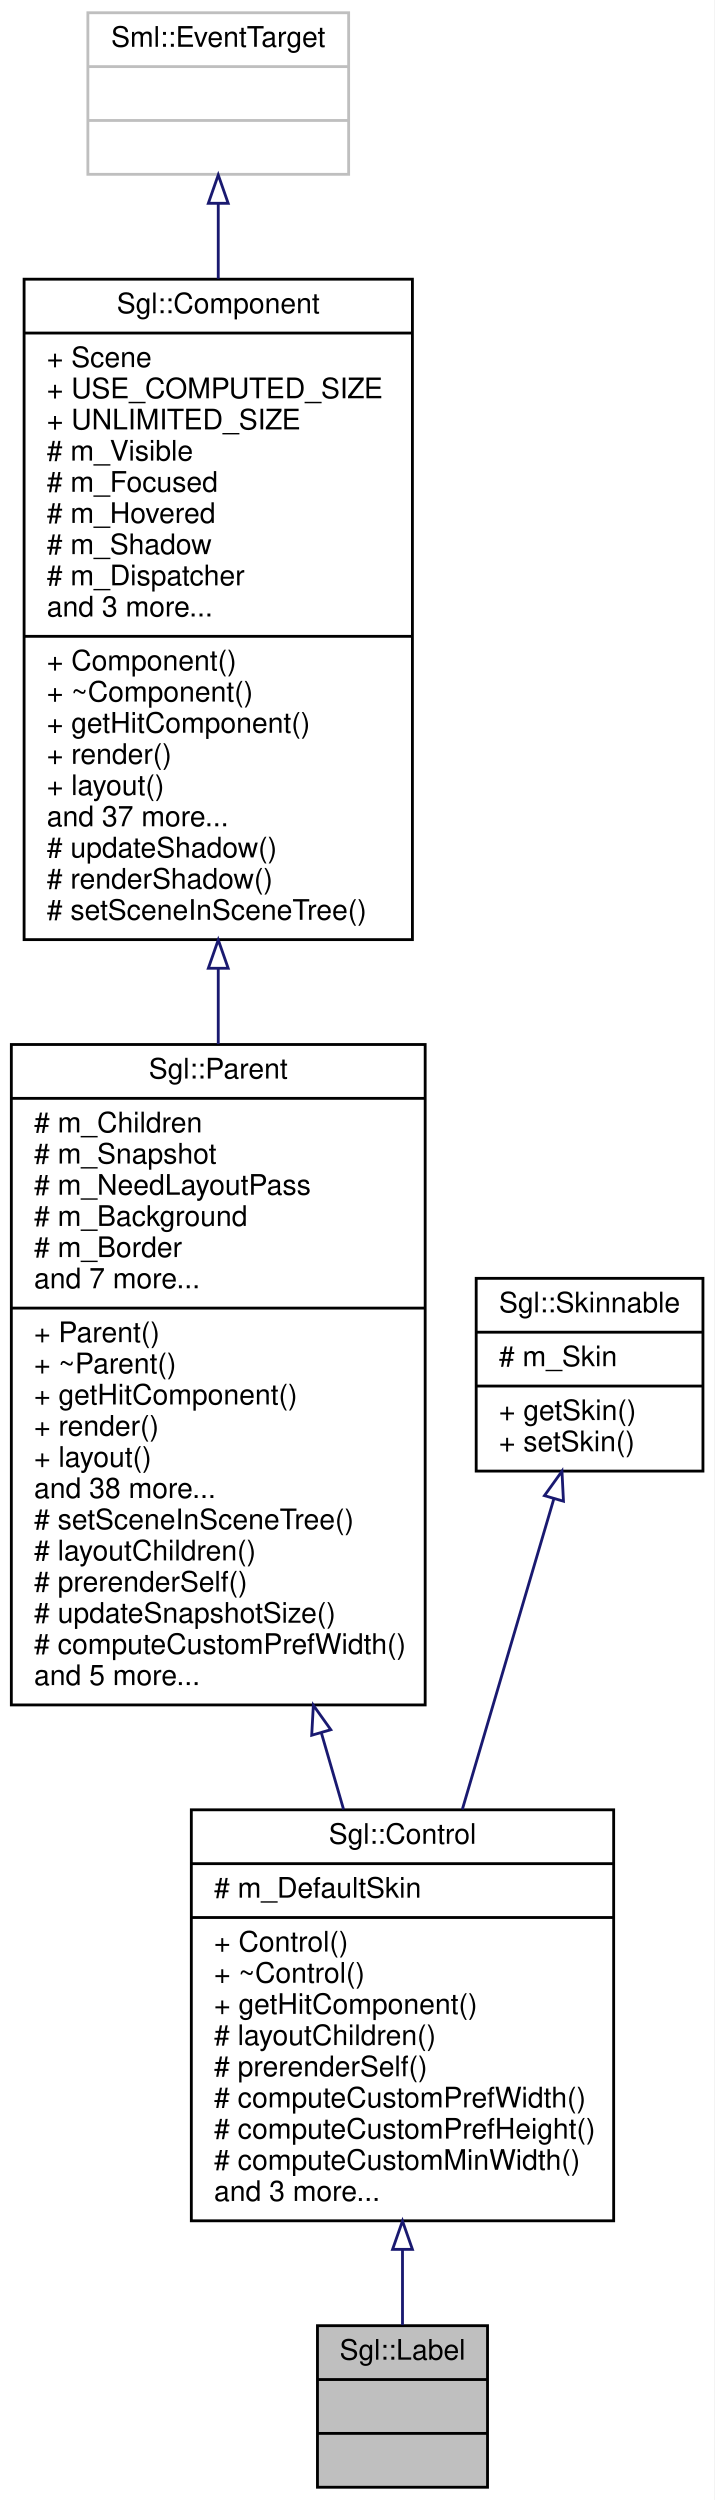
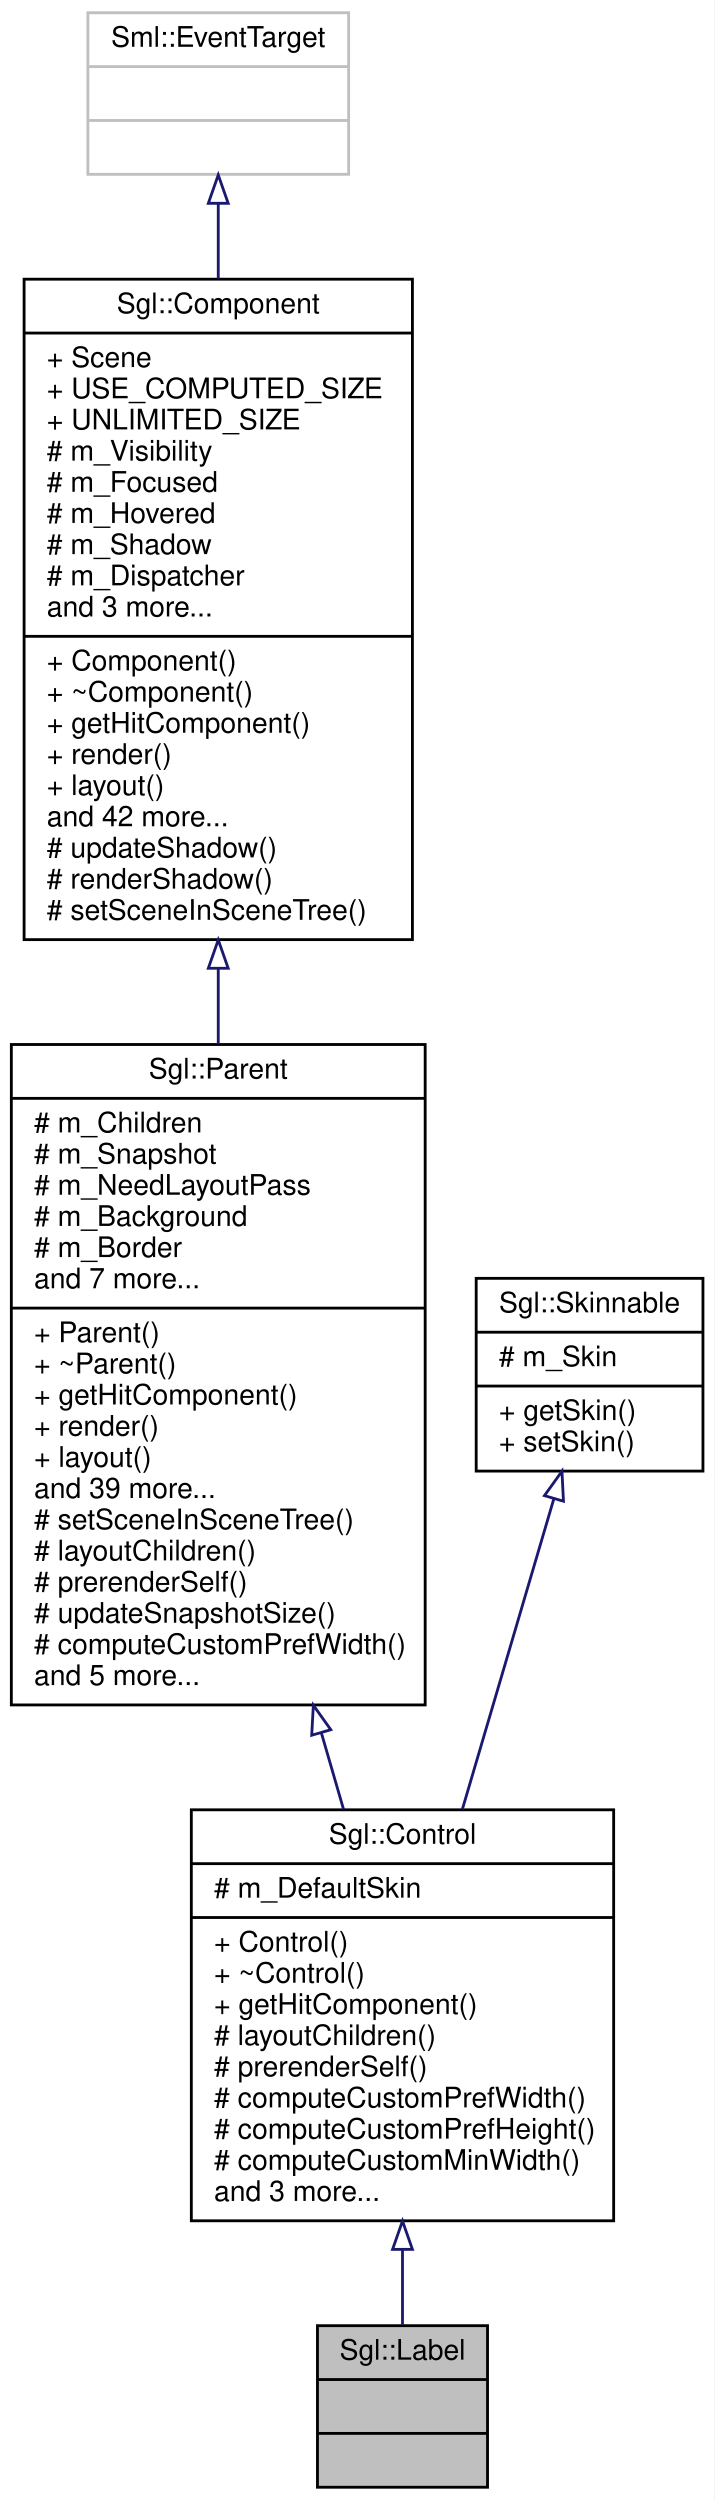
<svg xmlns="http://www.w3.org/2000/svg" xmlns:xlink="http://www.w3.org/1999/xlink" width="252pt" height="882pt" viewBox="0.00 0.00 252.00 882.00">
  <g id="graph0" class="graph" transform="scale(1 1) rotate(0) translate(4 878)">
    <polygon fill="white" stroke="transparent" points="-4,4 -4,-878 248,-878 248,4 -4,4" />
    <g id="node1" class="node">
      <g id="a_node1">
        <a xlink:title=" ">
          <polygon fill="#bfbfbf" stroke="black" points="108,-0.5 108,-57.5 168,-57.5 168,-0.5 108,-0.5" />
          <text text-anchor="middle" x="138" y="-45.5" font-family="Helvetica,sans-Serif" font-size="10.00">Sgl::Label</text>
          <polyline fill="none" stroke="black" points="108,-38.5 168,-38.5 " />
          <text text-anchor="middle" x="138" y="-26.5" font-family="Helvetica,sans-Serif" font-size="10.00"> </text>
          <polyline fill="none" stroke="black" points="108,-19.5 168,-19.5 " />
          <text text-anchor="middle" x="138" y="-7.5" font-family="Helvetica,sans-Serif" font-size="10.00"> </text>
        </a>
      </g>
    </g>
    <g id="node2" class="node">
      <g id="a_node2">
        <a xlink:href="class_sgl_1_1_control.html" target="_top" xlink:title=" ">
          <polygon fill="white" stroke="black" points="63.5,-94.5 63.5,-239.5 212.5,-239.5 212.5,-94.5 63.5,-94.5" />
          <text text-anchor="middle" x="138" y="-227.5" font-family="Helvetica,sans-Serif" font-size="10.00">Sgl::Control</text>
          <polyline fill="none" stroke="black" points="63.5,-220.5 212.5,-220.5 " />
          <text text-anchor="start" x="71.5" y="-208.5" font-family="Helvetica,sans-Serif" font-size="10.00"># m_DefaultSkin</text>
          <polyline fill="none" stroke="black" points="63.5,-201.5 212.5,-201.5 " />
          <text text-anchor="start" x="71.5" y="-189.5" font-family="Helvetica,sans-Serif" font-size="10.00">+ Control()</text>
          <text text-anchor="start" x="71.5" y="-178.5" font-family="Helvetica,sans-Serif" font-size="10.00">+ ~Control()</text>
          <text text-anchor="start" x="71.5" y="-167.5" font-family="Helvetica,sans-Serif" font-size="10.00">+ getHitComponent()</text>
          <text text-anchor="start" x="71.5" y="-156.5" font-family="Helvetica,sans-Serif" font-size="10.00"># layoutChildren()</text>
          <text text-anchor="start" x="71.5" y="-145.5" font-family="Helvetica,sans-Serif" font-size="10.00"># prerenderSelf()</text>
          <text text-anchor="start" x="71.5" y="-134.5" font-family="Helvetica,sans-Serif" font-size="10.00"># computeCustomPrefWidth()</text>
          <text text-anchor="start" x="71.5" y="-123.5" font-family="Helvetica,sans-Serif" font-size="10.00"># computeCustomPrefHeight()</text>
          <text text-anchor="start" x="71.5" y="-112.5" font-family="Helvetica,sans-Serif" font-size="10.00"># computeCustomMinWidth()</text>
          <text text-anchor="start" x="71.5" y="-101.5" font-family="Helvetica,sans-Serif" font-size="10.00">and 3 more...</text>
        </a>
      </g>
    </g>
    <g id="edge1" class="edge">
      <path fill="none" stroke="midnightblue" d="M138,-84.39C138,-74.86 138,-65.71 138,-57.71" />
      <polygon fill="none" stroke="midnightblue" points="134.5,-84.42 138,-94.42 141.5,-84.42 134.5,-84.42" />
    </g>
    <g id="node3" class="node">
      <g id="a_node3">
        <a xlink:href="class_sgl_1_1_parent.html" target="_top" xlink:title=" ">
          <polygon fill="white" stroke="black" points="0,-276.5 0,-509.5 146,-509.5 146,-276.5 0,-276.5" />
          <text text-anchor="middle" x="73" y="-497.5" font-family="Helvetica,sans-Serif" font-size="10.00">Sgl::Parent</text>
          <polyline fill="none" stroke="black" points="0,-490.5 146,-490.5 " />
          <text text-anchor="start" x="8" y="-478.5" font-family="Helvetica,sans-Serif" font-size="10.00"># m_Children</text>
          <text text-anchor="start" x="8" y="-467.5" font-family="Helvetica,sans-Serif" font-size="10.00"># m_Snapshot</text>
          <text text-anchor="start" x="8" y="-456.5" font-family="Helvetica,sans-Serif" font-size="10.00"># m_NeedLayoutPass</text>
          <text text-anchor="start" x="8" y="-445.5" font-family="Helvetica,sans-Serif" font-size="10.00"># m_Background</text>
          <text text-anchor="start" x="8" y="-434.5" font-family="Helvetica,sans-Serif" font-size="10.00"># m_Border</text>
          <text text-anchor="start" x="8" y="-423.5" font-family="Helvetica,sans-Serif" font-size="10.00">and 7 more...</text>
          <polyline fill="none" stroke="black" points="0,-416.5 146,-416.5 " />
          <text text-anchor="start" x="8" y="-404.5" font-family="Helvetica,sans-Serif" font-size="10.00">+ Parent()</text>
          <text text-anchor="start" x="8" y="-393.5" font-family="Helvetica,sans-Serif" font-size="10.00">+ ~Parent()</text>
          <text text-anchor="start" x="8" y="-382.5" font-family="Helvetica,sans-Serif" font-size="10.00">+ getHitComponent()</text>
          <text text-anchor="start" x="8" y="-371.5" font-family="Helvetica,sans-Serif" font-size="10.00">+ render()</text>
          <text text-anchor="start" x="8" y="-360.5" font-family="Helvetica,sans-Serif" font-size="10.00">+ layout()</text>
-           <text text-anchor="start" x="8" y="-349.5" font-family="Helvetica,sans-Serif" font-size="10.00">and 38 more...</text>
+           <text text-anchor="start" x="8" y="-349.5" font-family="Helvetica,sans-Serif" font-size="10.00">and 39 more...</text>
          <text text-anchor="start" x="8" y="-338.5" font-family="Helvetica,sans-Serif" font-size="10.00"># setSceneInSceneTree()</text>
          <text text-anchor="start" x="8" y="-327.5" font-family="Helvetica,sans-Serif" font-size="10.00"># layoutChildren()</text>
          <text text-anchor="start" x="8" y="-316.5" font-family="Helvetica,sans-Serif" font-size="10.00"># prerenderSelf()</text>
          <text text-anchor="start" x="8" y="-305.5" font-family="Helvetica,sans-Serif" font-size="10.00"># updateSnapshotSize()</text>
          <text text-anchor="start" x="8" y="-294.5" font-family="Helvetica,sans-Serif" font-size="10.00"># computeCustomPrefWidth()</text>
          <text text-anchor="start" x="8" y="-283.5" font-family="Helvetica,sans-Serif" font-size="10.00">and 5 more...</text>
        </a>
      </g>
    </g>
    <g id="edge2" class="edge">
      <path fill="none" stroke="midnightblue" d="M109.35,-266.73C112.03,-257.5 114.67,-248.38 117.21,-239.65" />
      <polygon fill="none" stroke="midnightblue" points="105.97,-265.81 106.55,-276.39 112.7,-267.76 105.97,-265.81" />
    </g>
    <g id="node4" class="node">
      <g id="a_node4">
        <a xlink:href="class_sgl_1_1_component.html" target="_top" xlink:title=" ">
          <polygon fill="white" stroke="black" points="4.5,-546.5 4.5,-779.5 141.5,-779.5 141.5,-546.5 4.5,-546.5" />
          <text text-anchor="middle" x="73" y="-767.5" font-family="Helvetica,sans-Serif" font-size="10.00">Sgl::Component</text>
          <polyline fill="none" stroke="black" points="4.5,-760.5 141.5,-760.5 " />
          <text text-anchor="start" x="12.5" y="-748.5" font-family="Helvetica,sans-Serif" font-size="10.00">+ Scene</text>
          <text text-anchor="start" x="12.5" y="-737.5" font-family="Helvetica,sans-Serif" font-size="10.00">+ USE_COMPUTED_SIZE</text>
          <text text-anchor="start" x="12.5" y="-726.5" font-family="Helvetica,sans-Serif" font-size="10.00">+ UNLIMITED_SIZE</text>
-           <text text-anchor="start" x="12.5" y="-715.5" font-family="Helvetica,sans-Serif" font-size="10.00"># m_Visible</text>
+           <text text-anchor="start" x="12.5" y="-715.5" font-family="Helvetica,sans-Serif" font-size="10.00"># m_Visibility</text>
          <text text-anchor="start" x="12.5" y="-704.5" font-family="Helvetica,sans-Serif" font-size="10.00"># m_Focused</text>
          <text text-anchor="start" x="12.5" y="-693.5" font-family="Helvetica,sans-Serif" font-size="10.00"># m_Hovered</text>
          <text text-anchor="start" x="12.5" y="-682.5" font-family="Helvetica,sans-Serif" font-size="10.00"># m_Shadow</text>
          <text text-anchor="start" x="12.5" y="-671.5" font-family="Helvetica,sans-Serif" font-size="10.00"># m_Dispatcher</text>
          <text text-anchor="start" x="12.5" y="-660.5" font-family="Helvetica,sans-Serif" font-size="10.00">and 3 more...</text>
          <polyline fill="none" stroke="black" points="4.5,-653.5 141.5,-653.5 " />
          <text text-anchor="start" x="12.5" y="-641.5" font-family="Helvetica,sans-Serif" font-size="10.00">+ Component()</text>
          <text text-anchor="start" x="12.5" y="-630.5" font-family="Helvetica,sans-Serif" font-size="10.00">+ ~Component()</text>
          <text text-anchor="start" x="12.5" y="-619.5" font-family="Helvetica,sans-Serif" font-size="10.00">+ getHitComponent()</text>
          <text text-anchor="start" x="12.5" y="-608.5" font-family="Helvetica,sans-Serif" font-size="10.00">+ render()</text>
          <text text-anchor="start" x="12.5" y="-597.5" font-family="Helvetica,sans-Serif" font-size="10.00">+ layout()</text>
-           <text text-anchor="start" x="12.5" y="-586.5" font-family="Helvetica,sans-Serif" font-size="10.00">and 37 more...</text>
+           <text text-anchor="start" x="12.5" y="-586.5" font-family="Helvetica,sans-Serif" font-size="10.00">and 42 more...</text>
          <text text-anchor="start" x="12.5" y="-575.5" font-family="Helvetica,sans-Serif" font-size="10.00"># updateShadow()</text>
          <text text-anchor="start" x="12.5" y="-564.5" font-family="Helvetica,sans-Serif" font-size="10.00"># renderShadow()</text>
          <text text-anchor="start" x="12.5" y="-553.5" font-family="Helvetica,sans-Serif" font-size="10.00"># setSceneInSceneTree()</text>
        </a>
      </g>
    </g>
    <g id="edge3" class="edge">
      <path fill="none" stroke="midnightblue" d="M73,-536.37C73,-527.46 73,-518.49 73,-509.64" />
      <polygon fill="none" stroke="midnightblue" points="69.5,-536.4 73,-546.4 76.5,-536.4 69.5,-536.4" />
    </g>
    <g id="node5" class="node">
      <g id="a_node5">
        <a xlink:title=" ">
          <polygon fill="white" stroke="#bfbfbf" points="27,-816.5 27,-873.5 119,-873.5 119,-816.5 27,-816.5" />
          <text text-anchor="middle" x="73" y="-861.5" font-family="Helvetica,sans-Serif" font-size="10.00">Sml::EventTarget</text>
          <polyline fill="none" stroke="#bfbfbf" points="27,-854.5 119,-854.5 " />
          <text text-anchor="middle" x="73" y="-842.5" font-family="Helvetica,sans-Serif" font-size="10.00"> </text>
          <polyline fill="none" stroke="#bfbfbf" points="27,-835.5 119,-835.5 " />
          <text text-anchor="middle" x="73" y="-823.5" font-family="Helvetica,sans-Serif" font-size="10.00"> </text>
        </a>
      </g>
    </g>
    <g id="edge4" class="edge">
      <path fill="none" stroke="midnightblue" d="M73,-806.14C73,-798.03 73,-789.05 73,-779.67" />
      <polygon fill="none" stroke="midnightblue" points="69.5,-806.27 73,-816.27 76.5,-806.27 69.5,-806.27" />
    </g>
    <g id="node6" class="node">
      <g id="a_node6">
        <a xlink:href="class_sgl_1_1_skinnable.html" target="_top" xlink:title=" ">
          <polygon fill="white" stroke="black" points="164,-359 164,-427 244,-427 244,-359 164,-359" />
          <text text-anchor="middle" x="204" y="-415" font-family="Helvetica,sans-Serif" font-size="10.00">Sgl::Skinnable</text>
          <polyline fill="none" stroke="black" points="164,-408 244,-408 " />
          <text text-anchor="start" x="172" y="-396" font-family="Helvetica,sans-Serif" font-size="10.00"># m_Skin</text>
          <polyline fill="none" stroke="black" points="164,-389 244,-389 " />
          <text text-anchor="start" x="172" y="-377" font-family="Helvetica,sans-Serif" font-size="10.00">+ getSkin()</text>
          <text text-anchor="start" x="172" y="-366" font-family="Helvetica,sans-Serif" font-size="10.00">+ setSkin()</text>
        </a>
      </g>
    </g>
    <g id="edge5" class="edge">
      <path fill="none" stroke="midnightblue" d="M191.43,-349.33C182.31,-318.37 169.75,-275.77 159.11,-239.64" />
      <polygon fill="none" stroke="midnightblue" points="188.08,-350.34 194.26,-358.95 194.79,-348.37 188.08,-350.34" />
    </g>
  </g>
</svg>
